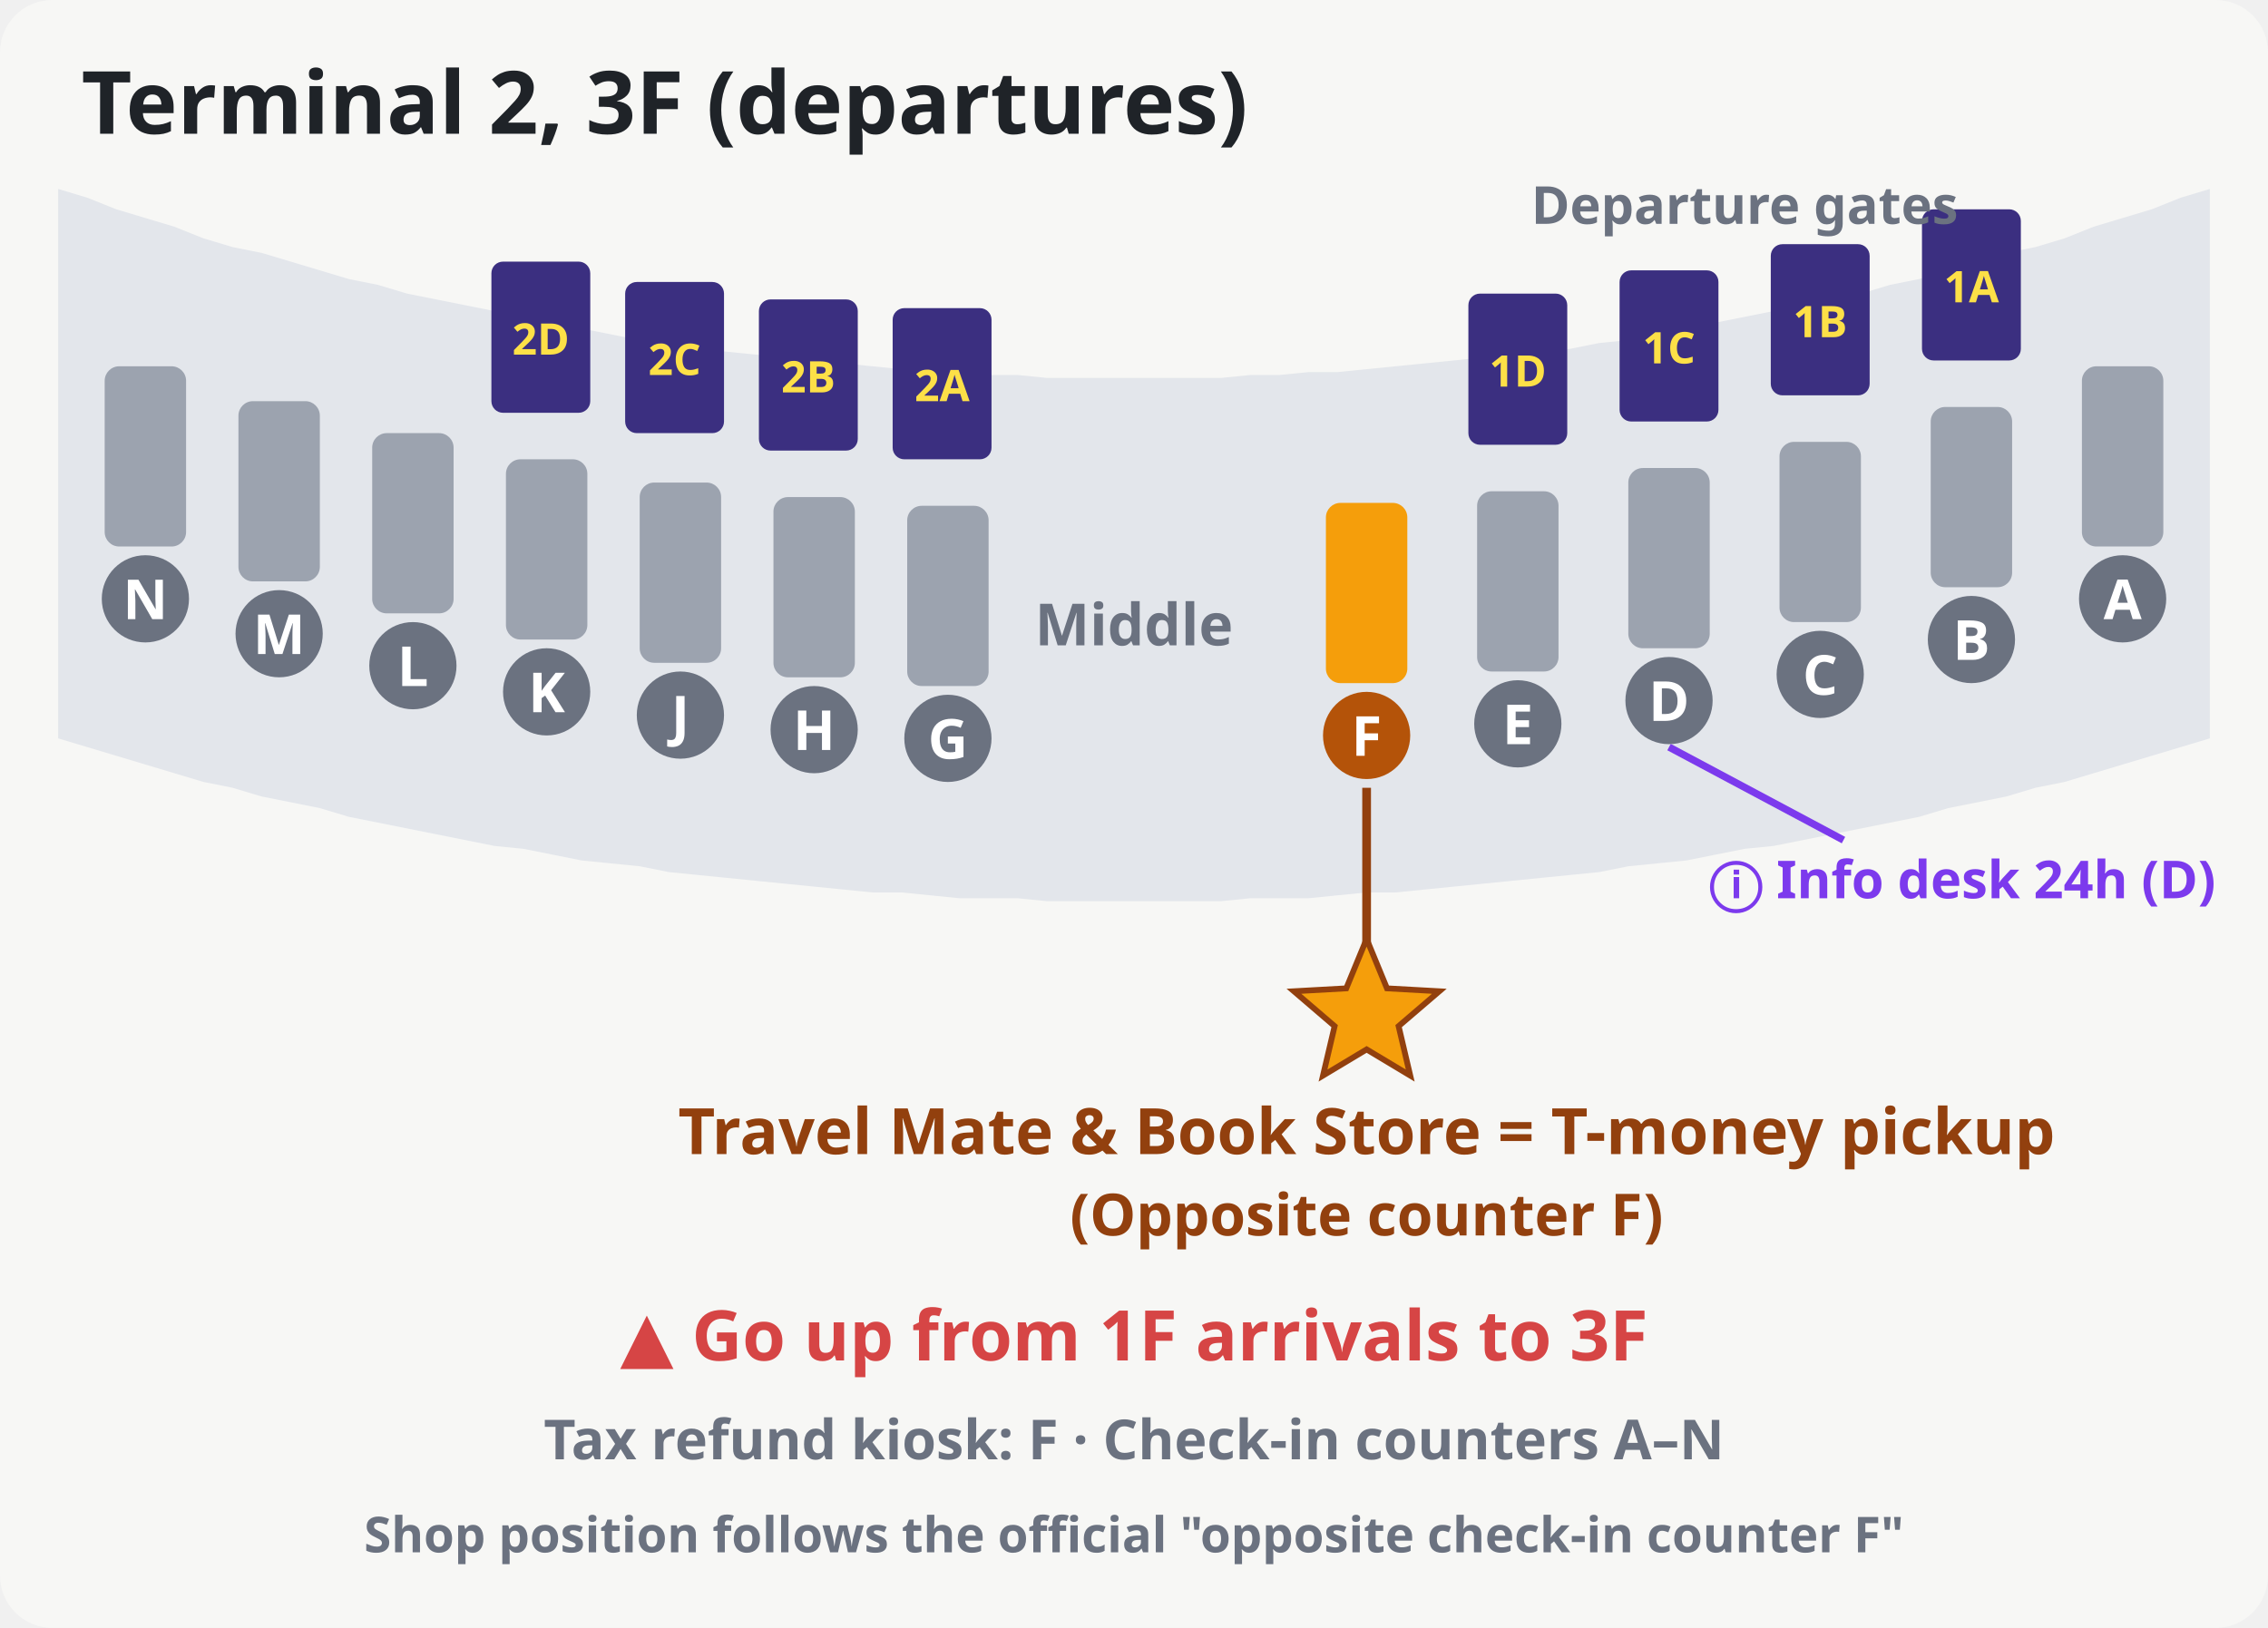
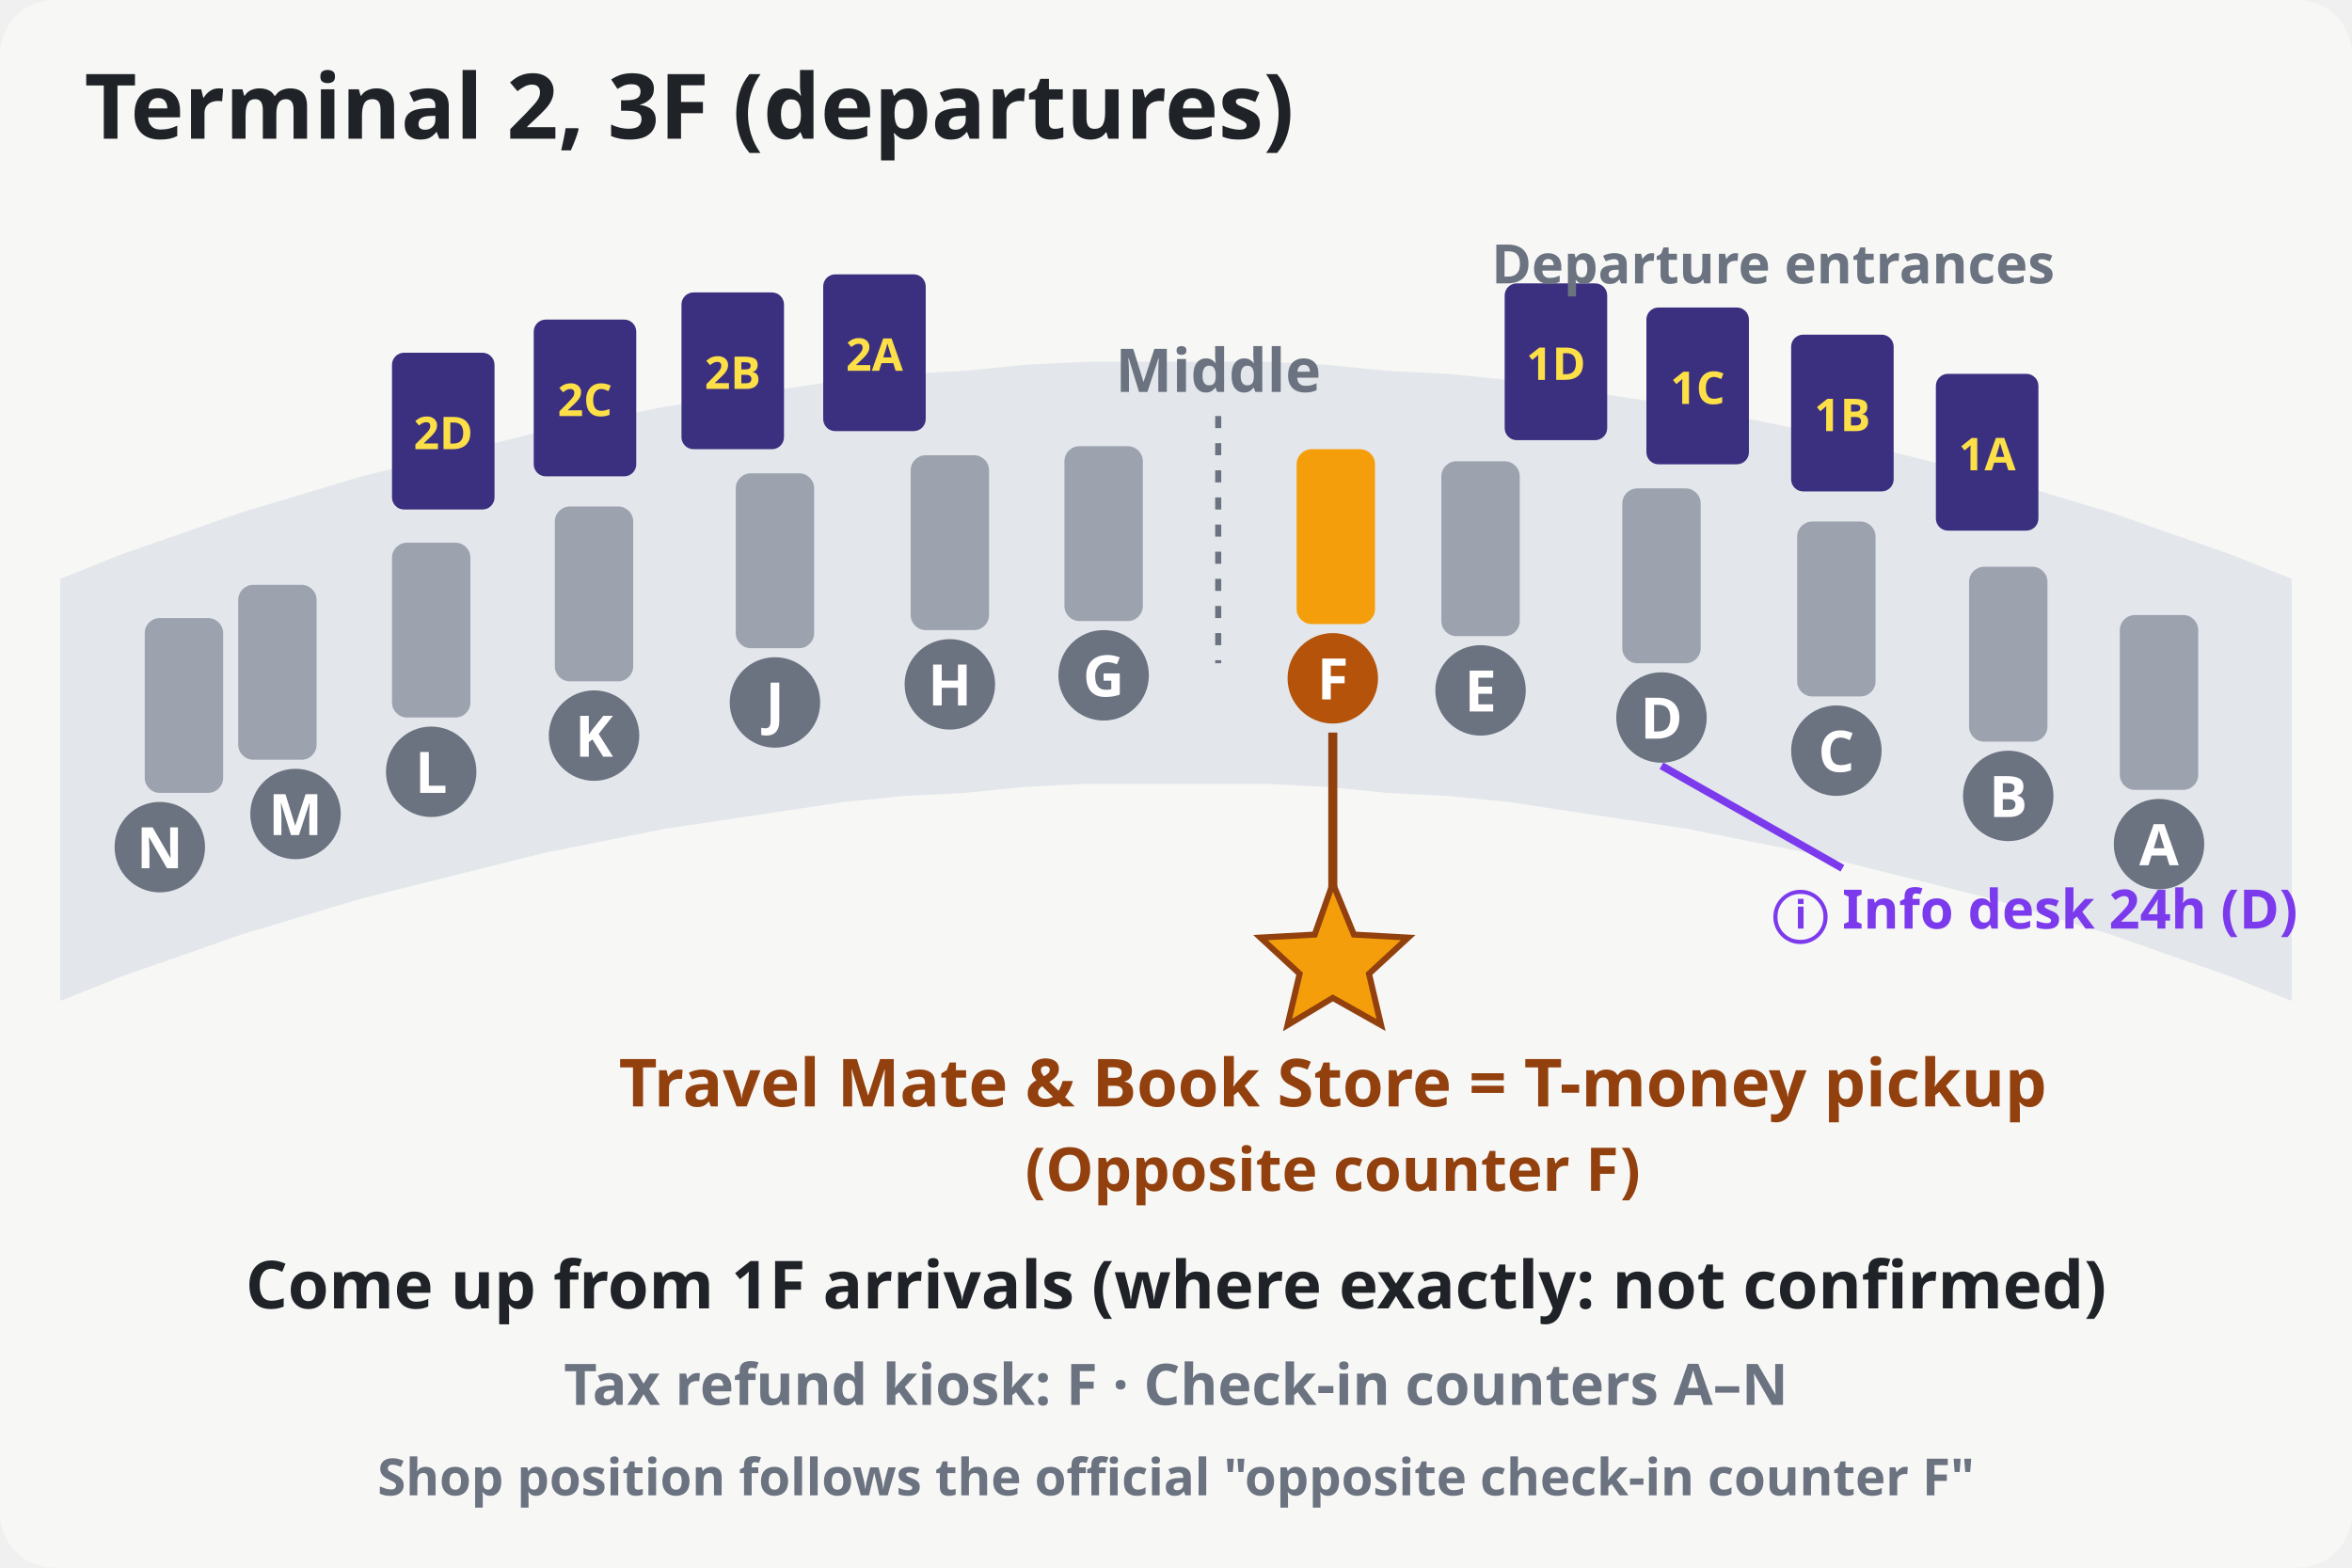
- <svg xmlns="http://www.w3.org/2000/svg" viewBox="0 0 780 560" role="img" aria-label="Terminal 2, 3F (departures): Travel Mate &amp; Book Store = T-money pickup">
-   <rect width="780" height="560" rx="18" fill="#f7f7f5" />
+ <svg xmlns="http://www.w3.org/2000/svg" viewBox="0 0 780 520" role="img" aria-label="Terminal 2, 3F (departures): Travel Mate &amp; Book Store = T-money pickup">
+   <rect width="780" height="520" rx="18" fill="#f7f7f5" />
  <text x="28" y="46" font-size="30" font-weight="700" fill="#1f2328" text-anchor="start" font-family="Pretendard,Noto Sans KR,Noto Sans JP,Noto Sans TC,system-ui,sans-serif">Terminal 2, 3F (departures)</text>
-   <path d="M20,254 L30,257 L40,260 L50,263 L60,266 L70,269 L80,271 L90,274 L100,276 L110,278 L120,281 L130,283 L140,285 L150,287 L160,289 L170,291 L180,292 L190,294 L200,296 L210,297 L220,298 L230,300 L240,301 L250,302 L260,303 L270,304 L280,305 L290,306 L300,307 L310,307 L320,308 L330,309 L340,309 L350,309 L360,310 L370,310 L380,310 L390,310 L400,310 L410,310 L420,310 L430,309 L440,309 L450,309 L460,308 L470,307 L480,307 L490,306 L500,305 L510,304 L520,303 L530,302 L540,301 L550,300 L560,298 L570,297 L580,296 L590,294 L600,292 L610,291 L620,289 L630,287 L640,285 L650,283 L660,281 L670,278 L680,276 L690,274 L700,271 L710,269 L720,266 L730,263 L740,260 L750,257 L760,254 L760,65 L750,68 L740,72 L730,75 L720,78 L710,82 L700,85 L690,87 L680,90 L670,93 L660,96 L650,98 L640,101 L630,103 L620,105 L610,107 L600,109 L590,111 L580,113 L570,115 L560,117 L550,118 L540,120 L530,121 L520,122 L510,123 L500,124 L490,125 L480,126 L470,127 L460,128 L450,128 L440,129 L430,129 L420,130 L410,130 L400,130 L390,130 L380,130 L370,130 L360,130 L350,129 L340,129 L330,128 L320,128 L310,127 L300,126 L290,125 L280,124 L270,123 L260,122 L250,121 L240,120 L230,118 L220,117 L210,115 L200,113 L190,111 L180,109 L170,107 L160,105 L150,103 L140,101 L130,98 L120,96 L110,93 L100,90 L90,87 L80,85 L70,82 L60,78 L50,75 L40,72 L30,68 L20,65Z" fill="#e3e6eb" />
-   <rect x="36" y="126" width="28" height="62" rx="5" fill="#9ca3af" />
-   <circle cx="50" cy="206" r="15" fill="#6b7280" />
-   <text x="50" y="213" font-size="19" font-weight="700" fill="#fff" text-anchor="middle" font-family="Pretendard,Noto Sans KR,Noto Sans JP,Noto Sans TC,system-ui,sans-serif">N</text>
-   <rect x="82" y="138" width="28" height="62" rx="5" fill="#9ca3af" />
-   <circle cx="96" cy="218" r="15" fill="#6b7280" />
-   <text x="96" y="225" font-size="19" font-weight="700" fill="#fff" text-anchor="middle" font-family="Pretendard,Noto Sans KR,Noto Sans JP,Noto Sans TC,system-ui,sans-serif">M</text>
-   <rect x="128" y="149" width="28" height="62" rx="5" fill="#9ca3af" />
-   <circle cx="142" cy="229" r="15" fill="#6b7280" />
-   <text x="142" y="236" font-size="19" font-weight="700" fill="#fff" text-anchor="middle" font-family="Pretendard,Noto Sans KR,Noto Sans JP,Noto Sans TC,system-ui,sans-serif">L</text>
-   <rect x="174" y="158" width="28" height="62" rx="5" fill="#9ca3af" />
-   <circle cx="188" cy="238" r="15" fill="#6b7280" />
-   <text x="188" y="245" font-size="19" font-weight="700" fill="#fff" text-anchor="middle" font-family="Pretendard,Noto Sans KR,Noto Sans JP,Noto Sans TC,system-ui,sans-serif">K</text>
-   <rect x="220" y="166" width="28" height="62" rx="5" fill="#9ca3af" />
-   <circle cx="234" cy="246" r="15" fill="#6b7280" />
-   <text x="234" y="253" font-size="19" font-weight="700" fill="#fff" text-anchor="middle" font-family="Pretendard,Noto Sans KR,Noto Sans JP,Noto Sans TC,system-ui,sans-serif">J</text>
-   <rect x="266" y="171" width="28" height="62" rx="5" fill="#9ca3af" />
-   <circle cx="280" cy="251" r="15" fill="#6b7280" />
-   <text x="280" y="258" font-size="19" font-weight="700" fill="#fff" text-anchor="middle" font-family="Pretendard,Noto Sans KR,Noto Sans JP,Noto Sans TC,system-ui,sans-serif">H</text>
-   <rect x="312" y="174" width="28" height="62" rx="5" fill="#9ca3af" />
-   <circle cx="326" cy="254" r="15" fill="#6b7280" />
-   <text x="326" y="261" font-size="19" font-weight="700" fill="#fff" text-anchor="middle" font-family="Pretendard,Noto Sans KR,Noto Sans JP,Noto Sans TC,system-ui,sans-serif">G</text>
-   <rect x="456" y="173" width="28" height="62" rx="5" fill="#f59e0b" />
-   <circle cx="470" cy="253" r="15" fill="#b45309" />
-   <text x="470" y="260" font-size="19" font-weight="700" fill="#fff" text-anchor="middle" font-family="Pretendard,Noto Sans KR,Noto Sans JP,Noto Sans TC,system-ui,sans-serif">F</text>
-   <rect x="508" y="169" width="28" height="62" rx="5" fill="#9ca3af" />
-   <circle cx="522" cy="249" r="15" fill="#6b7280" />
-   <text x="522" y="256" font-size="19" font-weight="700" fill="#fff" text-anchor="middle" font-family="Pretendard,Noto Sans KR,Noto Sans JP,Noto Sans TC,system-ui,sans-serif">E</text>
-   <rect x="560" y="161" width="28" height="62" rx="5" fill="#9ca3af" />
-   <circle cx="574" cy="241" r="15" fill="#6b7280" />
-   <text x="574" y="248" font-size="19" font-weight="700" fill="#fff" text-anchor="middle" font-family="Pretendard,Noto Sans KR,Noto Sans JP,Noto Sans TC,system-ui,sans-serif">D</text>
-   <rect x="612" y="152" width="28" height="62" rx="5" fill="#9ca3af" />
-   <circle cx="626" cy="232" r="15" fill="#6b7280" />
-   <text x="626" y="239" font-size="19" font-weight="700" fill="#fff" text-anchor="middle" font-family="Pretendard,Noto Sans KR,Noto Sans JP,Noto Sans TC,system-ui,sans-serif">C</text>
-   <rect x="664" y="140" width="28" height="62" rx="5" fill="#9ca3af" />
-   <circle cx="678" cy="220" r="15" fill="#6b7280" />
-   <text x="678" y="227" font-size="19" font-weight="700" fill="#fff" text-anchor="middle" font-family="Pretendard,Noto Sans KR,Noto Sans JP,Noto Sans TC,system-ui,sans-serif">B</text>
-   <rect x="716" y="126" width="28" height="62" rx="5" fill="#9ca3af" />
-   <circle cx="730" cy="206" r="15" fill="#6b7280" />
-   <text x="730" y="213" font-size="19" font-weight="700" fill="#fff" text-anchor="middle" font-family="Pretendard,Noto Sans KR,Noto Sans JP,Noto Sans TC,system-ui,sans-serif">A</text>
-   <text x="390" y="222" font-size="20" font-weight="700" fill="#6b7280" text-anchor="middle" font-family="Pretendard,Noto Sans KR,Noto Sans JP,Noto Sans TC,system-ui,sans-serif">Middle</text>
-   <rect x="169" y="90" width="34" height="52" rx="4" fill="#3b2f80" />
-   <text x="186" y="122" font-size="15" font-weight="700" fill="#fde047" text-anchor="middle" font-family="Pretendard,Noto Sans KR,Noto Sans JP,Noto Sans TC,system-ui,sans-serif">2D</text>
-   <rect x="215" y="97" width="34" height="52" rx="4" fill="#3b2f80" />
-   <text x="232" y="129" font-size="15" font-weight="700" fill="#fde047" text-anchor="middle" font-family="Pretendard,Noto Sans KR,Noto Sans JP,Noto Sans TC,system-ui,sans-serif">2C</text>
-   <rect x="261" y="103" width="34" height="52" rx="4" fill="#3b2f80" />
-   <text x="278" y="135" font-size="15" font-weight="700" fill="#fde047" text-anchor="middle" font-family="Pretendard,Noto Sans KR,Noto Sans JP,Noto Sans TC,system-ui,sans-serif">2B</text>
-   <rect x="307" y="106" width="34" height="52" rx="4" fill="#3b2f80" />
-   <text x="324" y="138" font-size="15" font-weight="700" fill="#fde047" text-anchor="middle" font-family="Pretendard,Noto Sans KR,Noto Sans JP,Noto Sans TC,system-ui,sans-serif">2A</text>
-   <rect x="505" y="101" width="34" height="52" rx="4" fill="#3b2f80" />
-   <text x="522" y="133" font-size="15" font-weight="700" fill="#fde047" text-anchor="middle" font-family="Pretendard,Noto Sans KR,Noto Sans JP,Noto Sans TC,system-ui,sans-serif">1D</text>
-   <rect x="557" y="93" width="34" height="52" rx="4" fill="#3b2f80" />
-   <text x="574" y="125" font-size="15" font-weight="700" fill="#fde047" text-anchor="middle" font-family="Pretendard,Noto Sans KR,Noto Sans JP,Noto Sans TC,system-ui,sans-serif">1C</text>
-   <rect x="609" y="84" width="34" height="52" rx="4" fill="#3b2f80" />
-   <text x="626" y="116" font-size="15" font-weight="700" fill="#fde047" text-anchor="middle" font-family="Pretendard,Noto Sans KR,Noto Sans JP,Noto Sans TC,system-ui,sans-serif">1B</text>
-   <rect x="661" y="72" width="34" height="52" rx="4" fill="#3b2f80" />
-   <text x="678" y="104" font-size="15" font-weight="700" fill="#fde047" text-anchor="middle" font-family="Pretendard,Noto Sans KR,Noto Sans JP,Noto Sans TC,system-ui,sans-serif">1A</text>
-   <text x="600" y="77" font-size="18" font-weight="700" fill="#6b7280" text-anchor="middle" font-family="Pretendard,Noto Sans KR,Noto Sans JP,Noto Sans TC,system-ui,sans-serif">Departure gates</text>
-   <line x1="470" y1="271" x2="470" y2="329" stroke="#92400e" stroke-width="3" />
-   <polygon points="470,323 477,340 495,341 481,353 485,370 470,361 455,370 459,353 445,341 463,340" fill="#f59e0b" stroke="#92400e" stroke-width="2" />
-   <text x="470" y="397" font-size="22" font-weight="800" fill="#92400e" text-anchor="middle" font-family="Pretendard,Noto Sans KR,Noto Sans JP,Noto Sans TC,system-ui,sans-serif">Travel Mate &amp; Book Store = T-money pickup</text>
-   <text x="470" y="425" font-size="20" font-weight="700" fill="#92400e" text-anchor="middle" font-family="Pretendard,Noto Sans KR,Noto Sans JP,Noto Sans TC,system-ui,sans-serif">(Opposite counter F)</text>
-   <line x1="574" y1="257" x2="634" y2="289" stroke="#7c3aed" stroke-width="2.5" />
-   <text x="762" y="309" font-size="18" font-weight="700" fill="#7c3aed" text-anchor="end" font-family="Pretendard,Noto Sans KR,Noto Sans JP,Noto Sans TC,system-ui,sans-serif">ⓘ Info desk 24h (D)</text>
-   <text x="390" y="468" font-size="24" font-weight="700" fill="#d64545" text-anchor="middle" font-family="Pretendard,Noto Sans KR,Noto Sans JP,Noto Sans TC,system-ui,sans-serif">▲ Go up from 1F arrivals to 3F</text>
-   <text x="390" y="502" font-size="19" font-weight="700" fill="#6b7280" text-anchor="middle" font-family="Pretendard,Noto Sans KR,Noto Sans JP,Noto Sans TC,system-ui,sans-serif">Tax refund kiosk: F · Check-in counters A–N</text>
-   <text x="390" y="534" font-size="17" font-weight="600" fill="#6b7280" text-anchor="middle" font-family="Pretendard,Noto Sans KR,Noto Sans JP,Noto Sans TC,system-ui,sans-serif">Shop position follows the official "opposite check-in counter F"</text>
+   <path d="M20,192 L40,184 L60,177 L80,170 L100,164 L120,158 L140,153 L160,148 L180,143 L200,139 L220,135 L240,132 L260,129 L280,126 L300,124 L320,123 L340,121 L360,120 L380,120 L400,120 L420,120 L440,121 L460,123 L480,124 L500,126 L520,129 L540,132 L560,135 L580,139 L600,143 L620,148 L640,153 L660,158 L680,164 L700,170 L720,177 L740,184 L760,192 L760,332 L740,324 L720,317 L700,310 L680,304 L660,298 L640,293 L620,288 L600,283 L580,279 L560,275 L540,272 L520,269 L500,266 L480,264 L460,263 L440,261 L420,260 L400,260 L380,260 L360,260 L340,261 L320,263 L300,264 L280,266 L260,269 L240,272 L220,275 L200,279 L180,283 L160,288 L140,293 L120,298 L100,304 L80,310 L60,317 L40,324 L20,332Z" fill="#e3e6eb" />
+   <rect x="48" y="205" width="26" height="58" rx="5" fill="#9ca3af" />
+   <circle cx="53" cy="281" r="15" fill="#6b7280" />
+   <text x="53" y="288" font-size="19" font-weight="700" fill="#fff" text-anchor="middle" font-family="Pretendard,Noto Sans KR,Noto Sans JP,Noto Sans TC,system-ui,sans-serif">N</text>
+   <rect x="79" y="194" width="26" height="58" rx="5" fill="#9ca3af" />
+   <circle cx="98" cy="270" r="15" fill="#6b7280" />
+   <text x="98" y="277" font-size="19" font-weight="700" fill="#fff" text-anchor="middle" font-family="Pretendard,Noto Sans KR,Noto Sans JP,Noto Sans TC,system-ui,sans-serif">M</text>
+   <rect x="130" y="180" width="26" height="58" rx="5" fill="#9ca3af" />
+   <circle cx="143" cy="256" r="15" fill="#6b7280" />
+   <text x="143" y="263" font-size="19" font-weight="700" fill="#fff" text-anchor="middle" font-family="Pretendard,Noto Sans KR,Noto Sans JP,Noto Sans TC,system-ui,sans-serif">L</text>
+   <rect x="184" y="168" width="26" height="58" rx="5" fill="#9ca3af" />
+   <circle cx="197" cy="244" r="15" fill="#6b7280" />
+   <text x="197" y="251" font-size="19" font-weight="700" fill="#fff" text-anchor="middle" font-family="Pretendard,Noto Sans KR,Noto Sans JP,Noto Sans TC,system-ui,sans-serif">K</text>
+   <rect x="244" y="157" width="26" height="58" rx="5" fill="#9ca3af" />
+   <circle cx="257" cy="233" r="15" fill="#6b7280" />
+   <text x="257" y="240" font-size="19" font-weight="700" fill="#fff" text-anchor="middle" font-family="Pretendard,Noto Sans KR,Noto Sans JP,Noto Sans TC,system-ui,sans-serif">J</text>
+   <rect x="302" y="151" width="26" height="58" rx="5" fill="#9ca3af" />
+   <circle cx="315" cy="227" r="15" fill="#6b7280" />
+   <text x="315" y="234" font-size="19" font-weight="700" fill="#fff" text-anchor="middle" font-family="Pretendard,Noto Sans KR,Noto Sans JP,Noto Sans TC,system-ui,sans-serif">H</text>
+   <rect x="353" y="148" width="26" height="58" rx="5" fill="#9ca3af" />
+   <circle cx="366" cy="224" r="15" fill="#6b7280" />
+   <text x="366" y="231" font-size="19" font-weight="700" fill="#fff" text-anchor="middle" font-family="Pretendard,Noto Sans KR,Noto Sans JP,Noto Sans TC,system-ui,sans-serif">G</text>
+   <rect x="430" y="149" width="26" height="58" rx="5" fill="#f59e0b" />
+   <circle cx="442" cy="225" r="15" fill="#b45309" />
+   <text x="442" y="232" font-size="19" font-weight="700" fill="#fff" text-anchor="middle" font-family="Pretendard,Noto Sans KR,Noto Sans JP,Noto Sans TC,system-ui,sans-serif">F</text>
+   <rect x="478" y="153" width="26" height="58" rx="5" fill="#9ca3af" />
+   <circle cx="491" cy="229" r="15" fill="#6b7280" />
+   <text x="491" y="236" font-size="19" font-weight="700" fill="#fff" text-anchor="middle" font-family="Pretendard,Noto Sans KR,Noto Sans JP,Noto Sans TC,system-ui,sans-serif">E</text>
+   <rect x="538" y="162" width="26" height="58" rx="5" fill="#9ca3af" />
+   <circle cx="551" cy="238" r="15" fill="#6b7280" />
+   <text x="551" y="245" font-size="19" font-weight="700" fill="#fff" text-anchor="middle" font-family="Pretendard,Noto Sans KR,Noto Sans JP,Noto Sans TC,system-ui,sans-serif">D</text>
+   <rect x="596" y="173" width="26" height="58" rx="5" fill="#9ca3af" />
+   <circle cx="609" cy="249" r="15" fill="#6b7280" />
+   <text x="609" y="256" font-size="19" font-weight="700" fill="#fff" text-anchor="middle" font-family="Pretendard,Noto Sans KR,Noto Sans JP,Noto Sans TC,system-ui,sans-serif">C</text>
+   <rect x="653" y="188" width="26" height="58" rx="5" fill="#9ca3af" />
+   <circle cx="666" cy="264" r="15" fill="#6b7280" />
+   <text x="666" y="271" font-size="19" font-weight="700" fill="#fff" text-anchor="middle" font-family="Pretendard,Noto Sans KR,Noto Sans JP,Noto Sans TC,system-ui,sans-serif">B</text>
+   <rect x="703" y="204" width="26" height="58" rx="5" fill="#9ca3af" />
+   <circle cx="716" cy="280" r="15" fill="#6b7280" />
+   <text x="716" y="287" font-size="19" font-weight="700" fill="#fff" text-anchor="middle" font-family="Pretendard,Noto Sans KR,Noto Sans JP,Noto Sans TC,system-ui,sans-serif">A</text>
+   <text x="404" y="130" font-size="20" font-weight="700" fill="#6b7280" text-anchor="middle" font-family="Pretendard,Noto Sans KR,Noto Sans JP,Noto Sans TC,system-ui,sans-serif">Middle</text>
+   <path d="M404,138 L404,220" stroke="#6b7280" stroke-width="2" stroke-dasharray="4 5" />
+   <rect x="130" y="117" width="34" height="52" rx="4" fill="#3b2f80" />
+   <text x="147" y="149" font-size="15" font-weight="700" fill="#fde047" text-anchor="middle" font-family="Pretendard,Noto Sans KR,Noto Sans JP,Noto Sans TC,system-ui,sans-serif">2D</text>
+   <rect x="177" y="106" width="34" height="52" rx="4" fill="#3b2f80" />
+   <text x="194" y="138" font-size="15" font-weight="700" fill="#fde047" text-anchor="middle" font-family="Pretendard,Noto Sans KR,Noto Sans JP,Noto Sans TC,system-ui,sans-serif">2C</text>
+   <rect x="226" y="97" width="34" height="52" rx="4" fill="#3b2f80" />
+   <text x="243" y="129" font-size="15" font-weight="700" fill="#fde047" text-anchor="middle" font-family="Pretendard,Noto Sans KR,Noto Sans JP,Noto Sans TC,system-ui,sans-serif">2B</text>
+   <rect x="273" y="91" width="34" height="52" rx="4" fill="#3b2f80" />
+   <text x="290" y="123" font-size="15" font-weight="700" fill="#fde047" text-anchor="middle" font-family="Pretendard,Noto Sans KR,Noto Sans JP,Noto Sans TC,system-ui,sans-serif">2A</text>
+   <rect x="499" y="94" width="34" height="52" rx="4" fill="#3b2f80" />
+   <text x="516" y="126" font-size="15" font-weight="700" fill="#fde047" text-anchor="middle" font-family="Pretendard,Noto Sans KR,Noto Sans JP,Noto Sans TC,system-ui,sans-serif">1D</text>
+   <rect x="546" y="102" width="34" height="52" rx="4" fill="#3b2f80" />
+   <text x="563" y="134" font-size="15" font-weight="700" fill="#fde047" text-anchor="middle" font-family="Pretendard,Noto Sans KR,Noto Sans JP,Noto Sans TC,system-ui,sans-serif">1C</text>
+   <rect x="594" y="111" width="34" height="52" rx="4" fill="#3b2f80" />
+   <text x="611" y="143" font-size="15" font-weight="700" fill="#fde047" text-anchor="middle" font-family="Pretendard,Noto Sans KR,Noto Sans JP,Noto Sans TC,system-ui,sans-serif">1B</text>
+   <rect x="642" y="124" width="34" height="52" rx="4" fill="#3b2f80" />
+   <text x="659" y="156" font-size="15" font-weight="700" fill="#fde047" text-anchor="middle" font-family="Pretendard,Noto Sans KR,Noto Sans JP,Noto Sans TC,system-ui,sans-serif">1A</text>
+   <text x="588" y="94" font-size="18" font-weight="700" fill="#6b7280" text-anchor="middle" font-family="Pretendard,Noto Sans KR,Noto Sans JP,Noto Sans TC,system-ui,sans-serif">Departure entrances</text>
+   <line x1="442" y1="243" x2="442" y2="299" stroke="#92400e" stroke-width="3" />
+   <polygon points="442,293 449,310 467,311 454,323 458,340 442,331 427,340 431,323 418,311 436,310" fill="#f59e0b" stroke="#92400e" stroke-width="2" />
+   <text x="442" y="367" font-size="22" font-weight="800" fill="#92400e" text-anchor="middle" font-family="Pretendard,Noto Sans KR,Noto Sans JP,Noto Sans TC,system-ui,sans-serif">Travel Mate &amp; Book Store = T-money pickup</text>
+   <text x="442" y="395" font-size="20" font-weight="700" fill="#92400e" text-anchor="middle" font-family="Pretendard,Noto Sans KR,Noto Sans JP,Noto Sans TC,system-ui,sans-serif">(Opposite counter F)</text>
+   <line x1="551" y1="254" x2="611" y2="288" stroke="#7c3aed" stroke-width="2.5" />
+   <text x="762" y="308" font-size="18" font-weight="700" fill="#7c3aed" text-anchor="end" font-family="Pretendard,Noto Sans KR,Noto Sans JP,Noto Sans TC,system-ui,sans-serif">ⓘ Info desk 24h (D)</text>
+   <text x="390" y="434" font-size="22" font-weight="700" fill="#1f2328" text-anchor="middle" font-family="Pretendard,Noto Sans KR,Noto Sans JP,Noto Sans TC,system-ui,sans-serif">Come up from 1F arrivals (where exactly: not confirmed)</text>
+   <text x="390" y="466" font-size="19" font-weight="700" fill="#6b7280" text-anchor="middle" font-family="Pretendard,Noto Sans KR,Noto Sans JP,Noto Sans TC,system-ui,sans-serif">Tax refund kiosk: F · Check-in counters A–N</text>
+   <text x="390" y="496" font-size="17" font-weight="600" fill="#6b7280" text-anchor="middle" font-family="Pretendard,Noto Sans KR,Noto Sans JP,Noto Sans TC,system-ui,sans-serif">Shop position follows the official "opposite check-in counter F"</text>
</svg>
